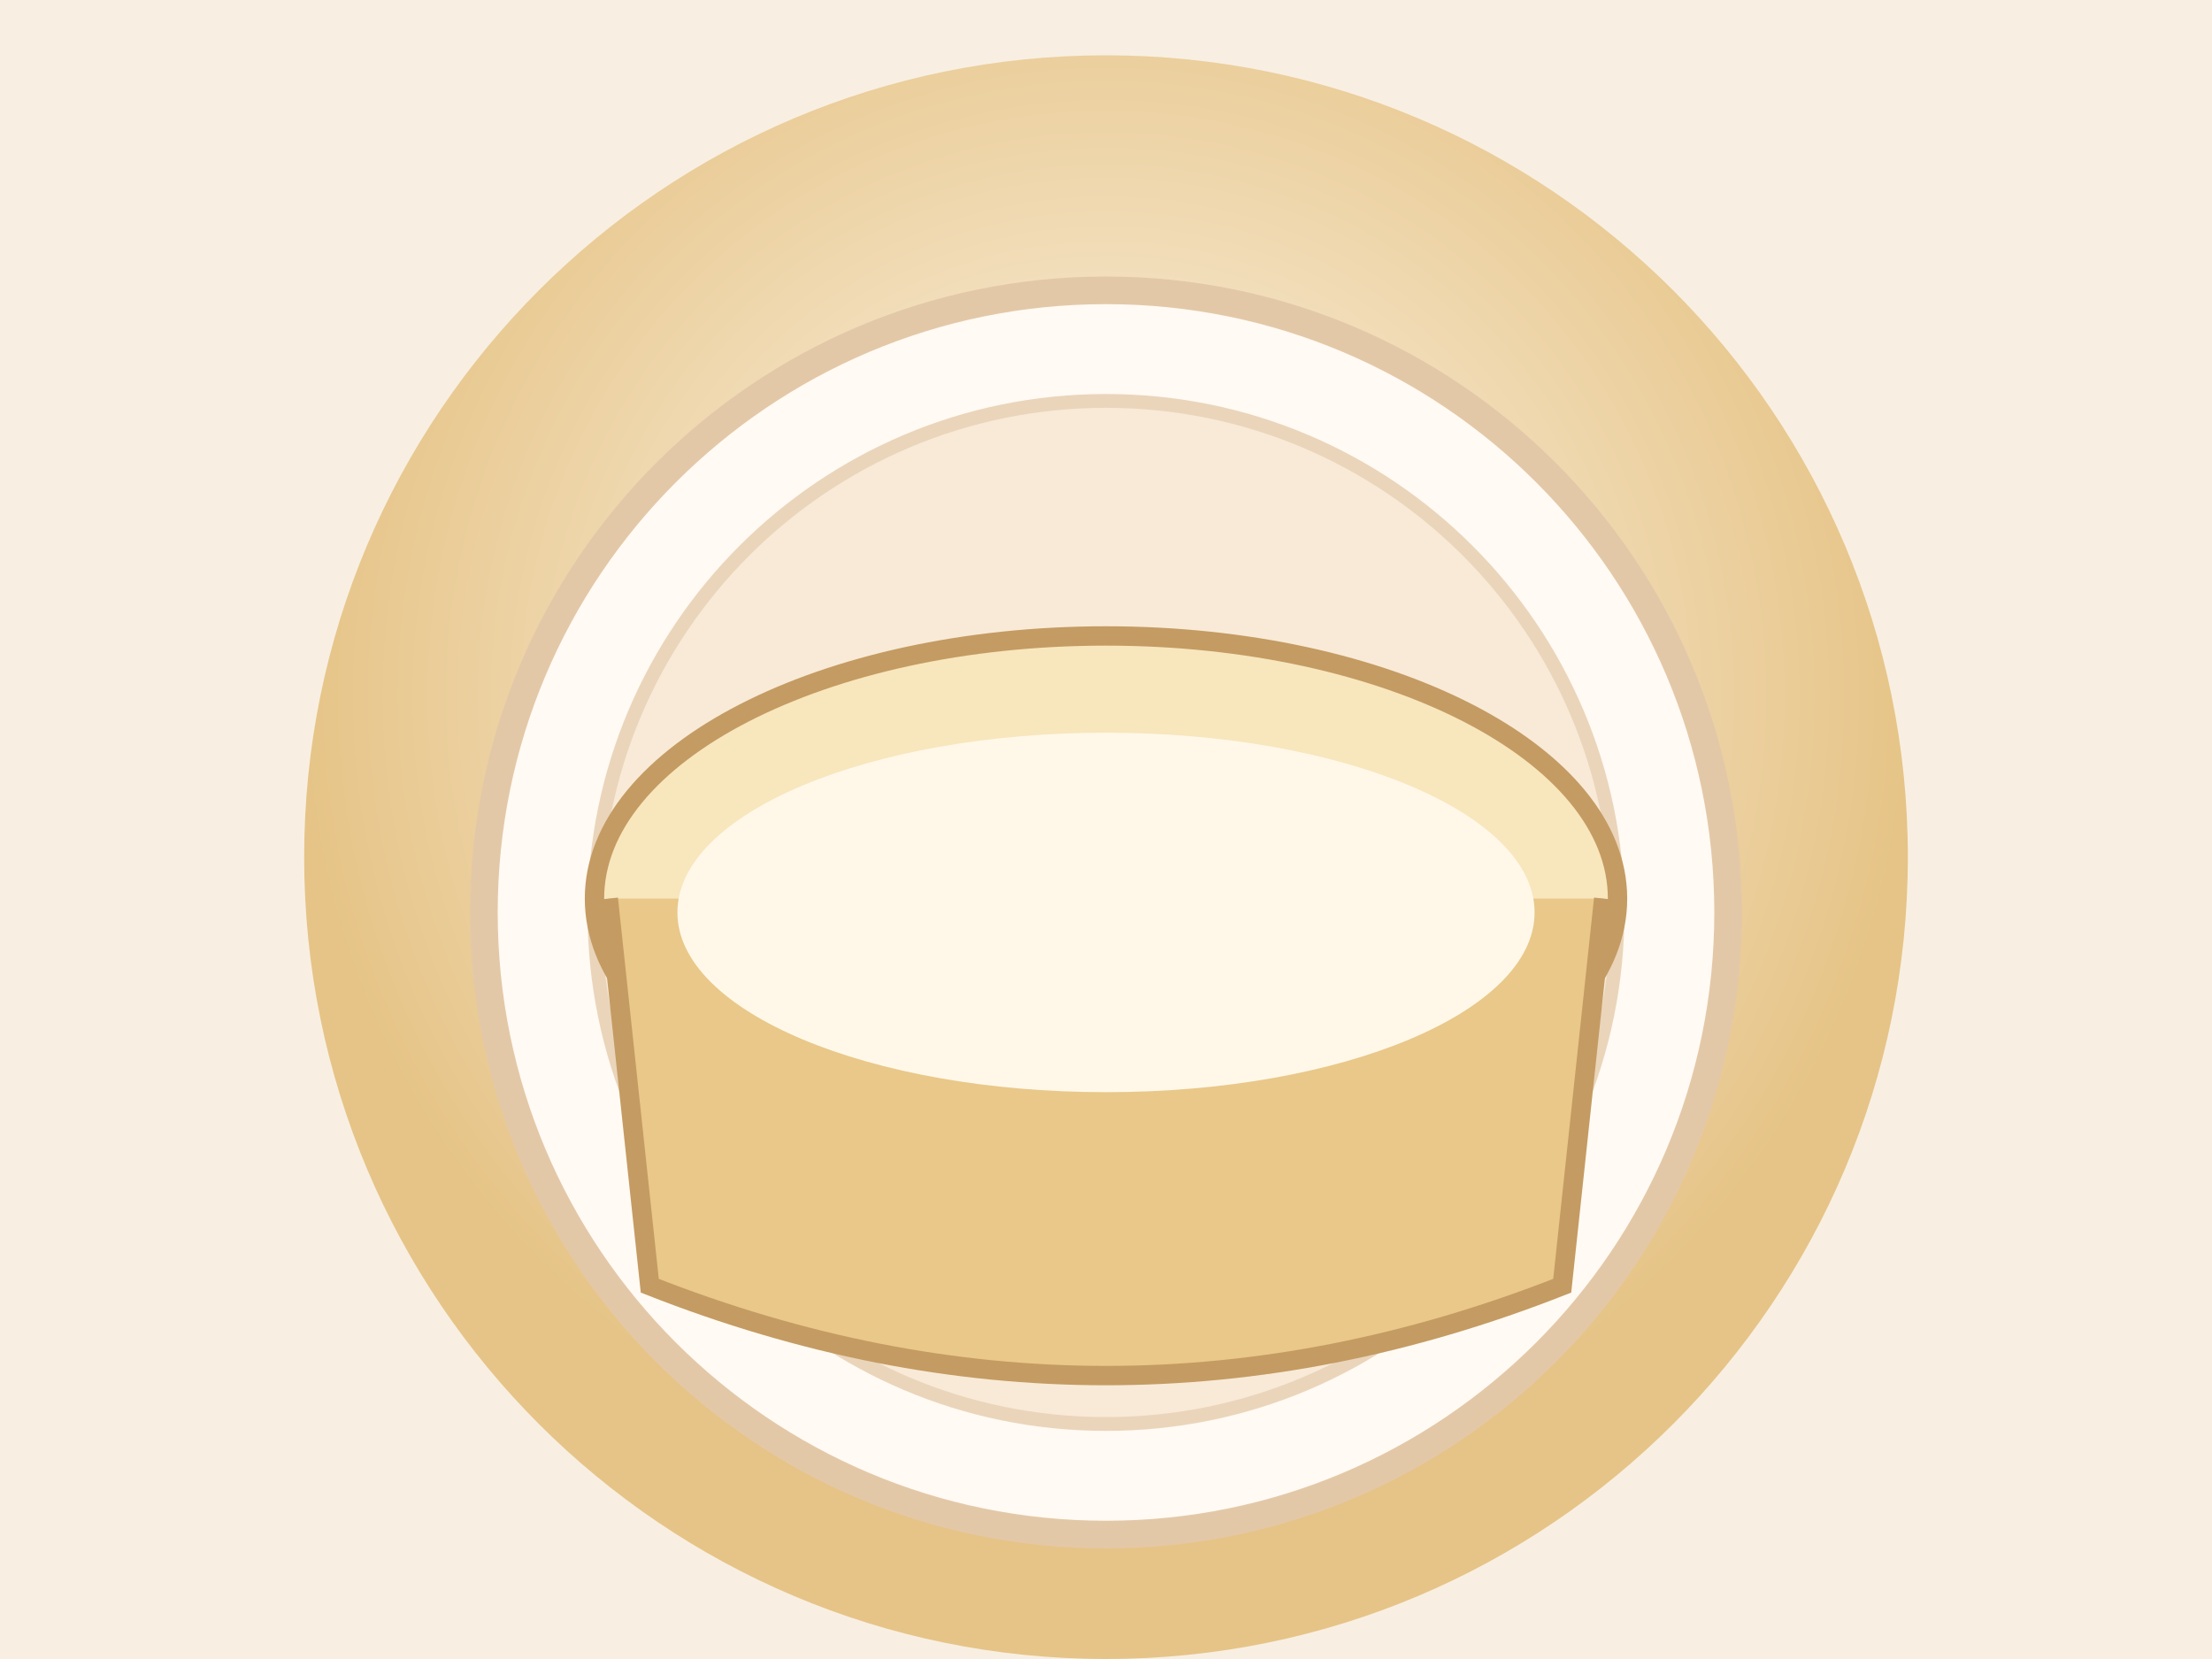
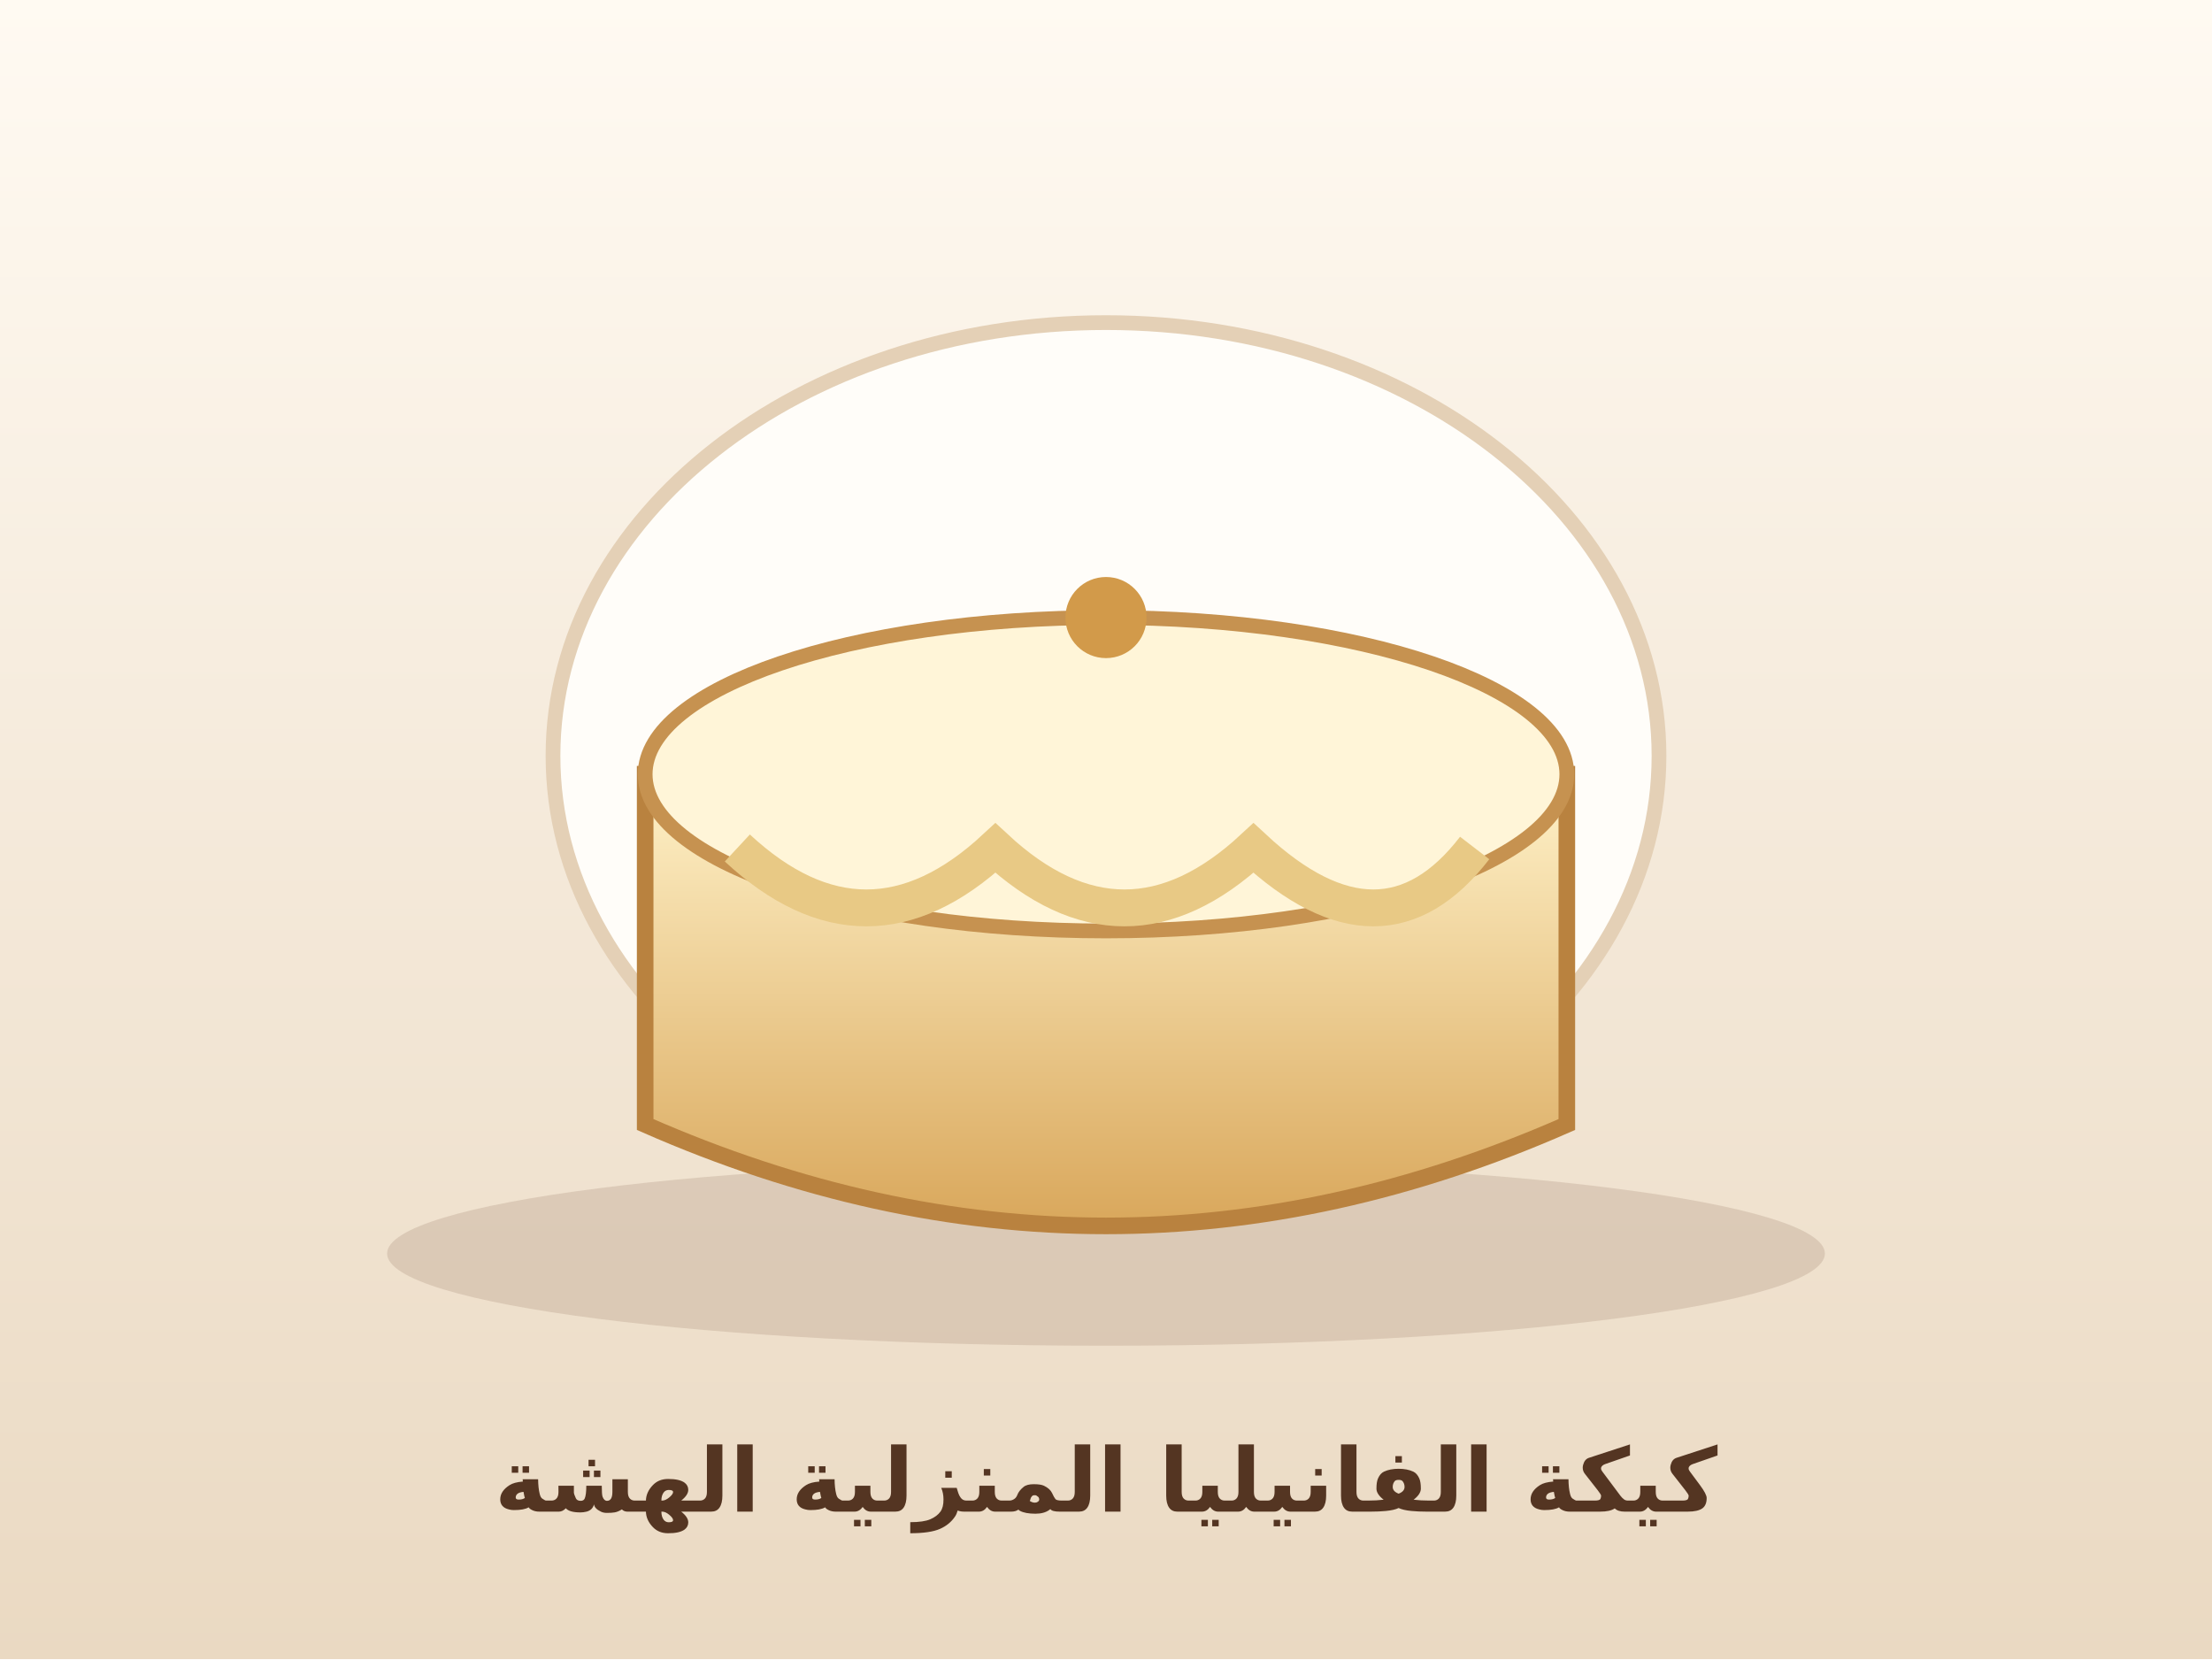
- <svg xmlns="http://www.w3.org/2000/svg" width="800" height="600" viewBox="0 0 800 600">
+ <svg xmlns="http://www.w3.org/2000/svg" viewBox="0 0 1200 900">
  <defs>
-     <radialGradient id="g" cx="50%" cy="40%">
-       <stop offset="0" stop-color="#fffaf3" />
-       <stop offset="1" stop-color="#e6c487" />
-     </radialGradient>
+     <linearGradient id="b" x2="0" y2="1">
+       <stop stop-color="#fffaf2" />
+       <stop offset="1" stop-color="#ead9c2" />
+     </linearGradient>
+     <linearGradient id="c" x2="0" y2="1">
+       <stop stop-color="#fff2c9" />
+       <stop offset="1" stop-color="#d9a75b" />
+     </linearGradient>
  </defs>
-   <rect width="800" height="600" fill="#f8efe2" />
-   <circle cx="400" cy="310" r="290" fill="url(#g)" />
-   <circle cx="400" cy="330" r="225" fill="#fffaf3" stroke="#e3c8a8" stroke-width="10" />
-   <circle cx="400" cy="330" r="185" fill="#f8ead7" stroke="#ead5bb" stroke-width="5" />
-   <ellipse cx="400" cy="325" rx="185" ry="95" fill="#f8e6bd" stroke="#c49b62" stroke-width="7" />
-   <path d="M220 325 L235 465 Q400 530 565 465 L580 325" fill="#e9c889" stroke="#c49b62" stroke-width="7" />
-   <ellipse cx="400" cy="330" rx="155" ry="65" fill="#fff8e9" />
+   <rect width="1200" height="900" fill="url(#b)" />
+   <ellipse cx="600" cy="680" rx="390" ry="50" fill="#6b432d" opacity=".15" />
+   <ellipse cx="600" cy="410" rx="300" ry="235" fill="#fffdf9" stroke="#e4d0b6" stroke-width="8" />
+   <path d="M350 420h500v190q-250 110-500 0z" fill="url(#c)" stroke="#b9823f" stroke-width="9" />
+   <ellipse cx="600" cy="420" rx="250" ry="85" fill="#fff5d8" stroke="#c69250" stroke-width="8" />
+   <path d="M400 460q70 65 140 0q70 65 140 0q70 65 120 0" fill="none" stroke="#e8c985" stroke-width="20" />
+   <circle cx="600" cy="335" r="22" fill="#d29a4a" />
+   <text x="600" y="820" text-anchor="middle" font-family="Arial,sans-serif" font-size="48" font-weight="700" fill="#543522">كيكة الفانيليا المنزلية الهشة</text>
</svg>
